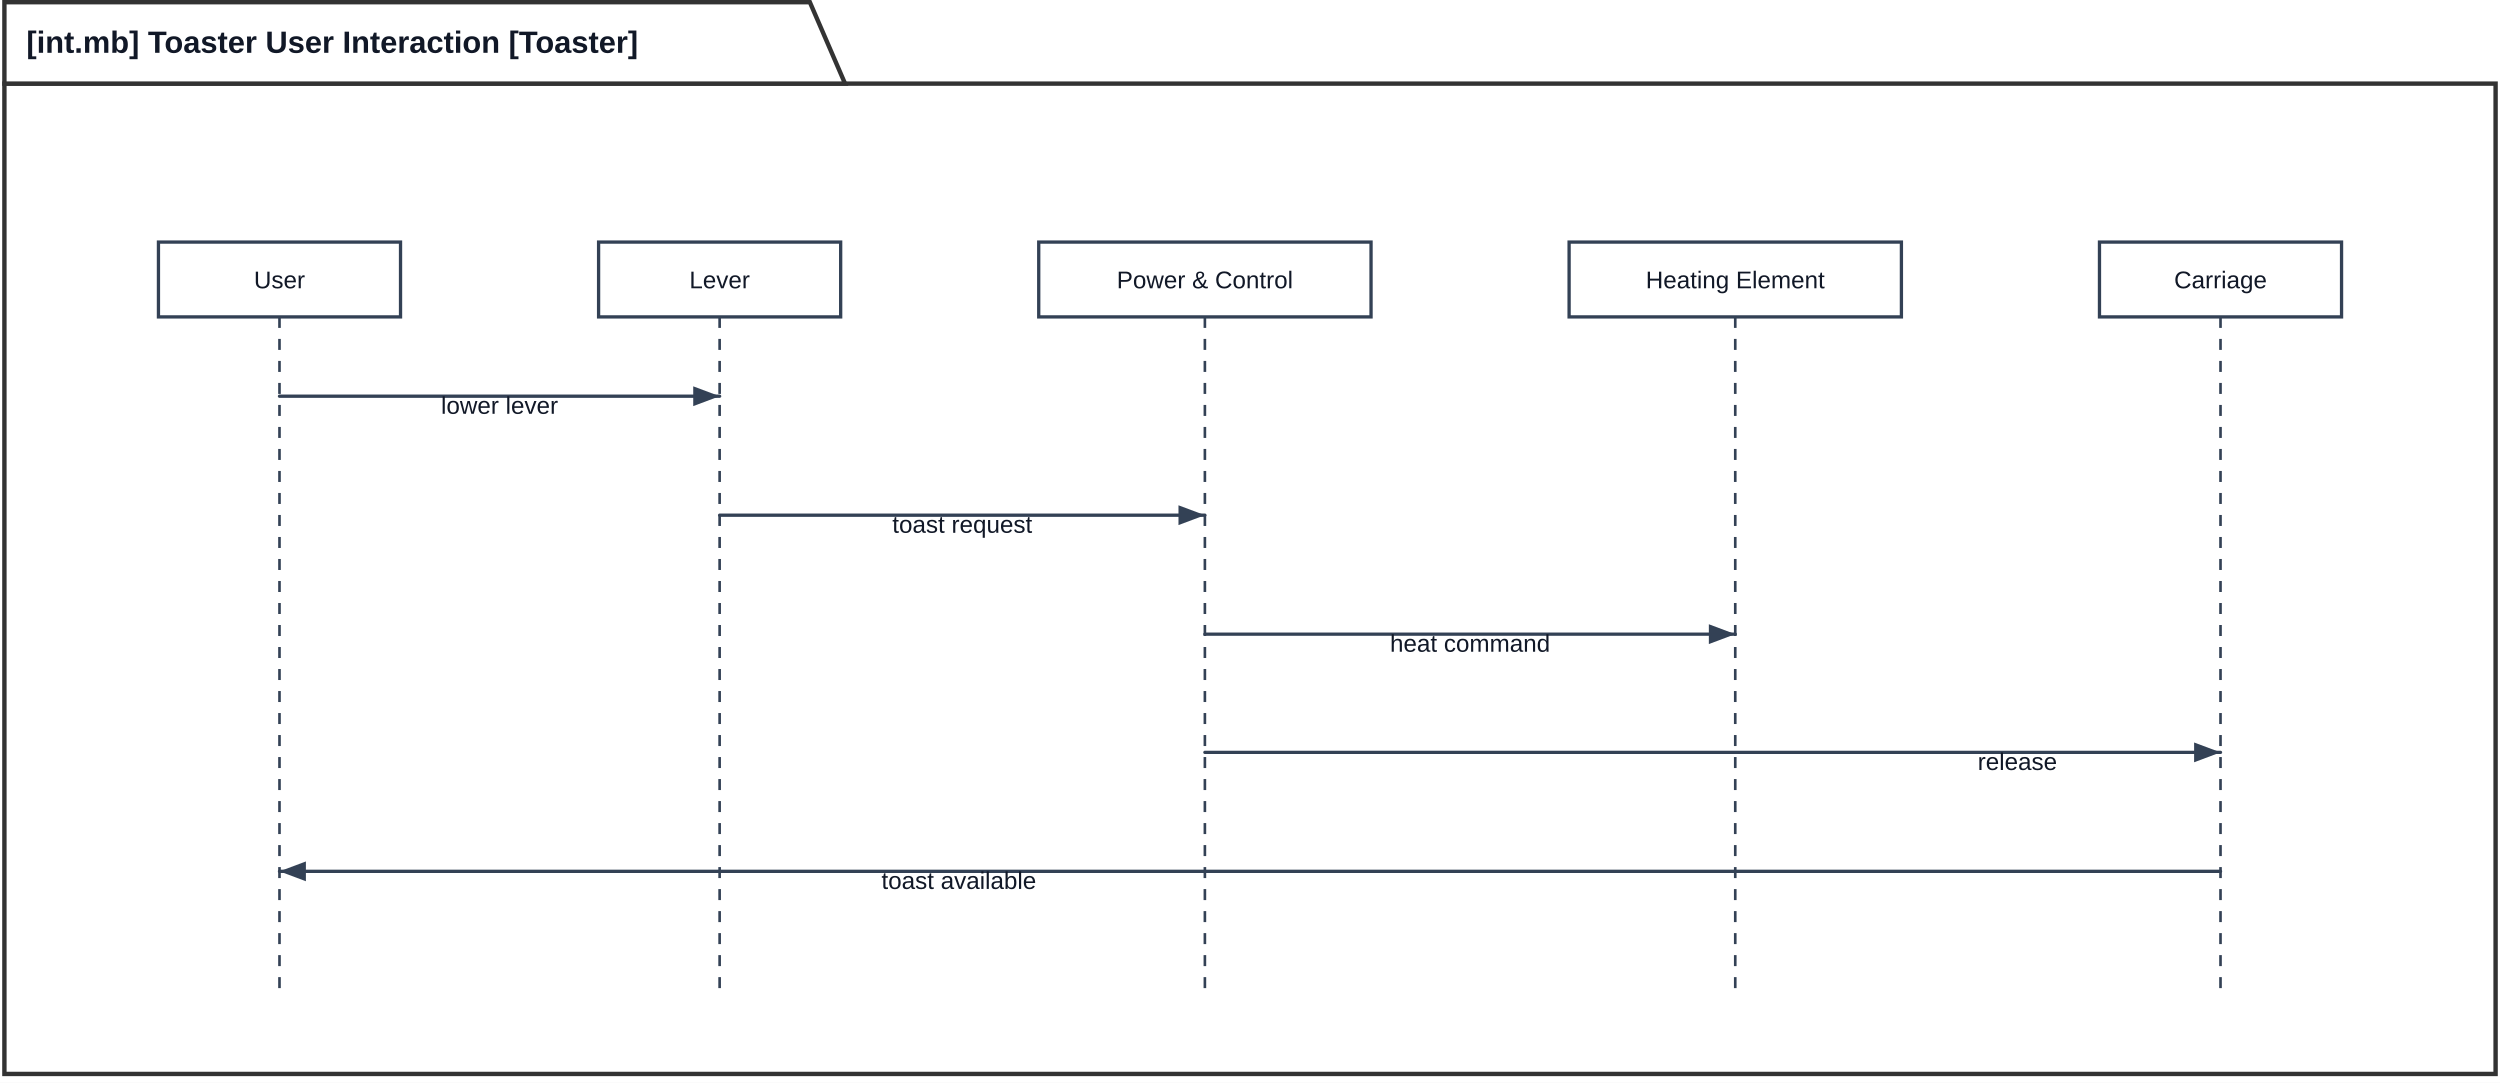
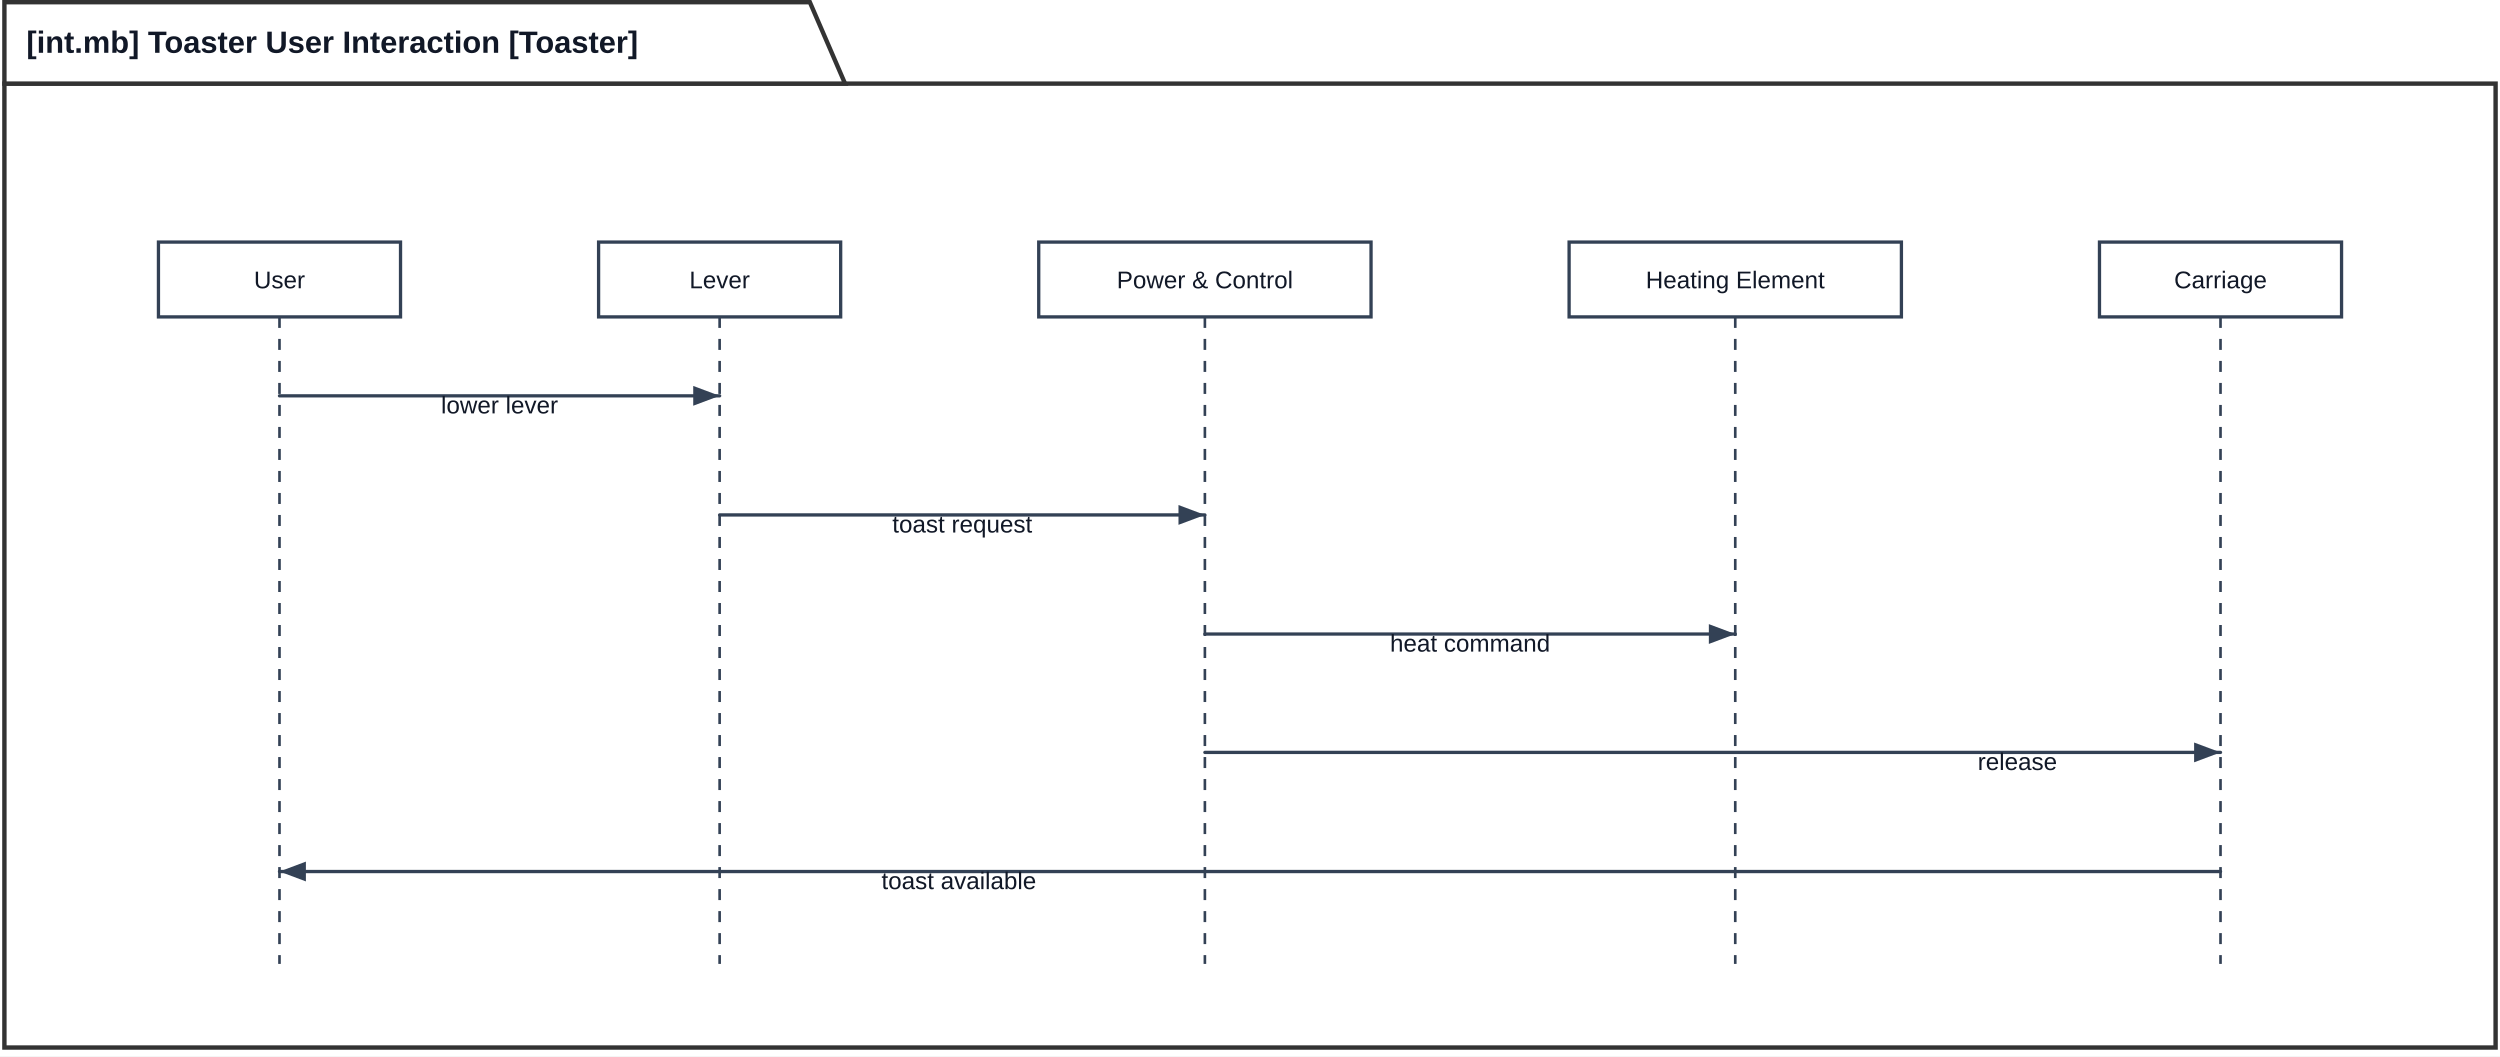
- <svg xmlns="http://www.w3.org/2000/svg" width="1136" height="492" viewBox="0 0 1136 492">
+ <svg xmlns="http://www.w3.org/2000/svg" width="1136" height="480" viewBox="0 0 1136 480">
  <defs>
    <style>text{font-family:Arial,Helvetica,sans-serif;fill:#111827}.label{font-size:13px}.small{font-size:11px}.header{font-size:14px;font-weight:600}</style>
    <marker id="arrow" markerWidth="8" markerHeight="6" refX="8" refY="3" orient="auto">
      <polygon points="0 0,8 3,0 6" fill="#1D4ED8" />
    </marker>
    <marker id="arrow-dark" markerWidth="8" markerHeight="6" refX="8" refY="3" orient="auto">
      <polygon points="0 0,8 3,0 6" fill="#334155" />
    </marker>
    <marker id="composition" markerWidth="12" markerHeight="12" refX="0" refY="6" orient="auto" markerUnits="strokeWidth">
      <polygon points="0 6,6 0,12 6,6 12" fill="#111827" stroke="#111827" />
    </marker>
  </defs>
-   <rect x="0" y="0" width="1136" height="492" fill="#FFFFFF" />
-   <rect x="2" y="38" width="1132" height="450" fill="none" stroke="#333333" stroke-width="2" />
+   <rect x="0" y="0" width="1136" height="480" fill="#FFFFFF" />
+   <rect x="2" y="38" width="1132" height="438" fill="none" stroke="#333333" stroke-width="2" />
  <path d="M 2 1 H 368 L 384 38 H 2 Z" fill="#FFFFFF" stroke="#333333" stroke-width="2" />
  <text class="header" x="12" y="24">[int.mb] Toaster User Interaction [Toaster]</text>
-   <rect x="2" y="38" width="1132" height="452" fill="none" stroke="#333333" stroke-width="0" />
+   <rect x="2" y="38" width="1132" height="440" fill="none" stroke="#333333" stroke-width="0" />
  <g transform="translate(2,40)">
    <rect id="user" x="70" y="70" width="110" height="34" fill="#FFFFFF" stroke="#334155" stroke-width="1.5" />
    <text class="small" text-anchor="middle" x="125" y="91">User</text>
-     <line x1="125" y1="104" x2="125" y2="410" stroke="#334155" stroke-width="1.2" stroke-dasharray="5 5" />
+     <line x1="125" y1="104" x2="125" y2="398" stroke="#334155" stroke-width="1.2" stroke-dasharray="5 5" />
    <rect id="lever" x="270" y="70" width="110" height="34" fill="#FFFFFF" stroke="#334155" stroke-width="1.5" />
    <text class="small" text-anchor="middle" x="325" y="91">Lever</text>
-     <line x1="325" y1="104" x2="325" y2="410" stroke="#334155" stroke-width="1.2" stroke-dasharray="5 5" />
+     <line x1="325" y1="104" x2="325" y2="398" stroke="#334155" stroke-width="1.2" stroke-dasharray="5 5" />
    <rect id="powerAndControlSubsystem" x="470" y="70" width="151" height="34" fill="#FFFFFF" stroke="#334155" stroke-width="1.5" />
    <text class="small" text-anchor="middle" x="545.5" y="91">Power &amp; Control</text>
-     <line x1="545.5" y1="104" x2="545.5" y2="410" stroke="#334155" stroke-width="1.2" stroke-dasharray="5 5" />
+     <line x1="545.5" y1="104" x2="545.5" y2="398" stroke="#334155" stroke-width="1.2" stroke-dasharray="5 5" />
    <rect id="heatingElement" x="711" y="70" width="151" height="34" fill="#FFFFFF" stroke="#334155" stroke-width="1.5" />
    <text class="small" text-anchor="middle" x="786.5" y="91">Heating Element</text>
-     <line x1="786.5" y1="104" x2="786.5" y2="410" stroke="#334155" stroke-width="1.2" stroke-dasharray="5 5" />
+     <line x1="786.5" y1="104" x2="786.5" y2="398" stroke="#334155" stroke-width="1.2" stroke-dasharray="5 5" />
    <rect id="carriage" x="952" y="70" width="110" height="34" fill="#FFFFFF" stroke="#334155" stroke-width="1.5" />
    <text class="small" text-anchor="middle" x="1007" y="91">Carriage</text>
-     <line x1="1007" y1="104" x2="1007" y2="410" stroke="#334155" stroke-width="1.2" stroke-dasharray="5 5" />
-     <path d="M 125,140.04 L 325,140.04" fill="none" stroke="#334155" stroke-width="1.5" stroke-linejoin="round" stroke-linecap="round" marker-end="url(#arrow-dark)" />
-     <path d="M 325,194.1 L 545.5,194.1" fill="none" stroke="#334155" stroke-width="1.5" stroke-linejoin="round" stroke-linecap="round" marker-end="url(#arrow-dark)" />
-     <path d="M 545.5,248.16 L 786.5,248.16" fill="none" stroke="#334155" stroke-width="1.5" stroke-linejoin="round" stroke-linecap="round" marker-end="url(#arrow-dark)" />
-     <path d="M 545.5,301.88 L 1007,301.88" fill="none" stroke="#334155" stroke-width="1.5" stroke-linejoin="round" stroke-linecap="round" marker-end="url(#arrow-dark)" />
-     <path d="M 1007,355.94 L 125,355.94" fill="none" stroke="#334155" stroke-width="1.5" stroke-linejoin="round" stroke-linecap="round" marker-end="url(#arrow-dark)" />
-     <text class="small" text-anchor="middle" x="225" y="148.04">lower lever</text>
-     <text class="small" text-anchor="middle" x="435.25" y="202.1">toast request</text>
-     <text class="small" text-anchor="middle" x="666" y="256.16">heat command</text>
-     <text class="small" text-anchor="middle" x="914.7" y="309.88">release</text>
-     <text class="small" text-anchor="middle" x="433.7" y="363.94">toast available</text>
+     <line x1="1007" y1="104" x2="1007" y2="398" stroke="#334155" stroke-width="1.2" stroke-dasharray="5 5" />
+     <path d="M 125,139.864 L 325,139.864" fill="none" stroke="#334155" stroke-width="1.5" stroke-linejoin="round" stroke-linecap="round" marker-end="url(#arrow-dark)" />
+     <path d="M 325,193.984 L 545.5,193.984" fill="none" stroke="#334155" stroke-width="1.5" stroke-linejoin="round" stroke-linecap="round" marker-end="url(#arrow-dark)" />
+     <path d="M 545.5,248.104 L 786.5,248.104" fill="none" stroke="#334155" stroke-width="1.5" stroke-linejoin="round" stroke-linecap="round" marker-end="url(#arrow-dark)" />
+     <path d="M 545.5,301.896 L 1007,301.896" fill="none" stroke="#334155" stroke-width="1.5" stroke-linejoin="round" stroke-linecap="round" marker-end="url(#arrow-dark)" />
+     <path d="M 1007,356.016 L 125,356.016" fill="none" stroke="#334155" stroke-width="1.5" stroke-linejoin="round" stroke-linecap="round" marker-end="url(#arrow-dark)" />
+     <text class="small" text-anchor="middle" x="225" y="147.864">lower lever</text>
+     <text class="small" text-anchor="middle" x="435.25" y="201.984">toast request</text>
+     <text class="small" text-anchor="middle" x="666" y="256.104">heat command</text>
+     <text class="small" text-anchor="middle" x="914.7" y="309.896">release</text>
+     <text class="small" text-anchor="middle" x="433.7" y="364.016">toast available</text>
  </g>
</svg>
